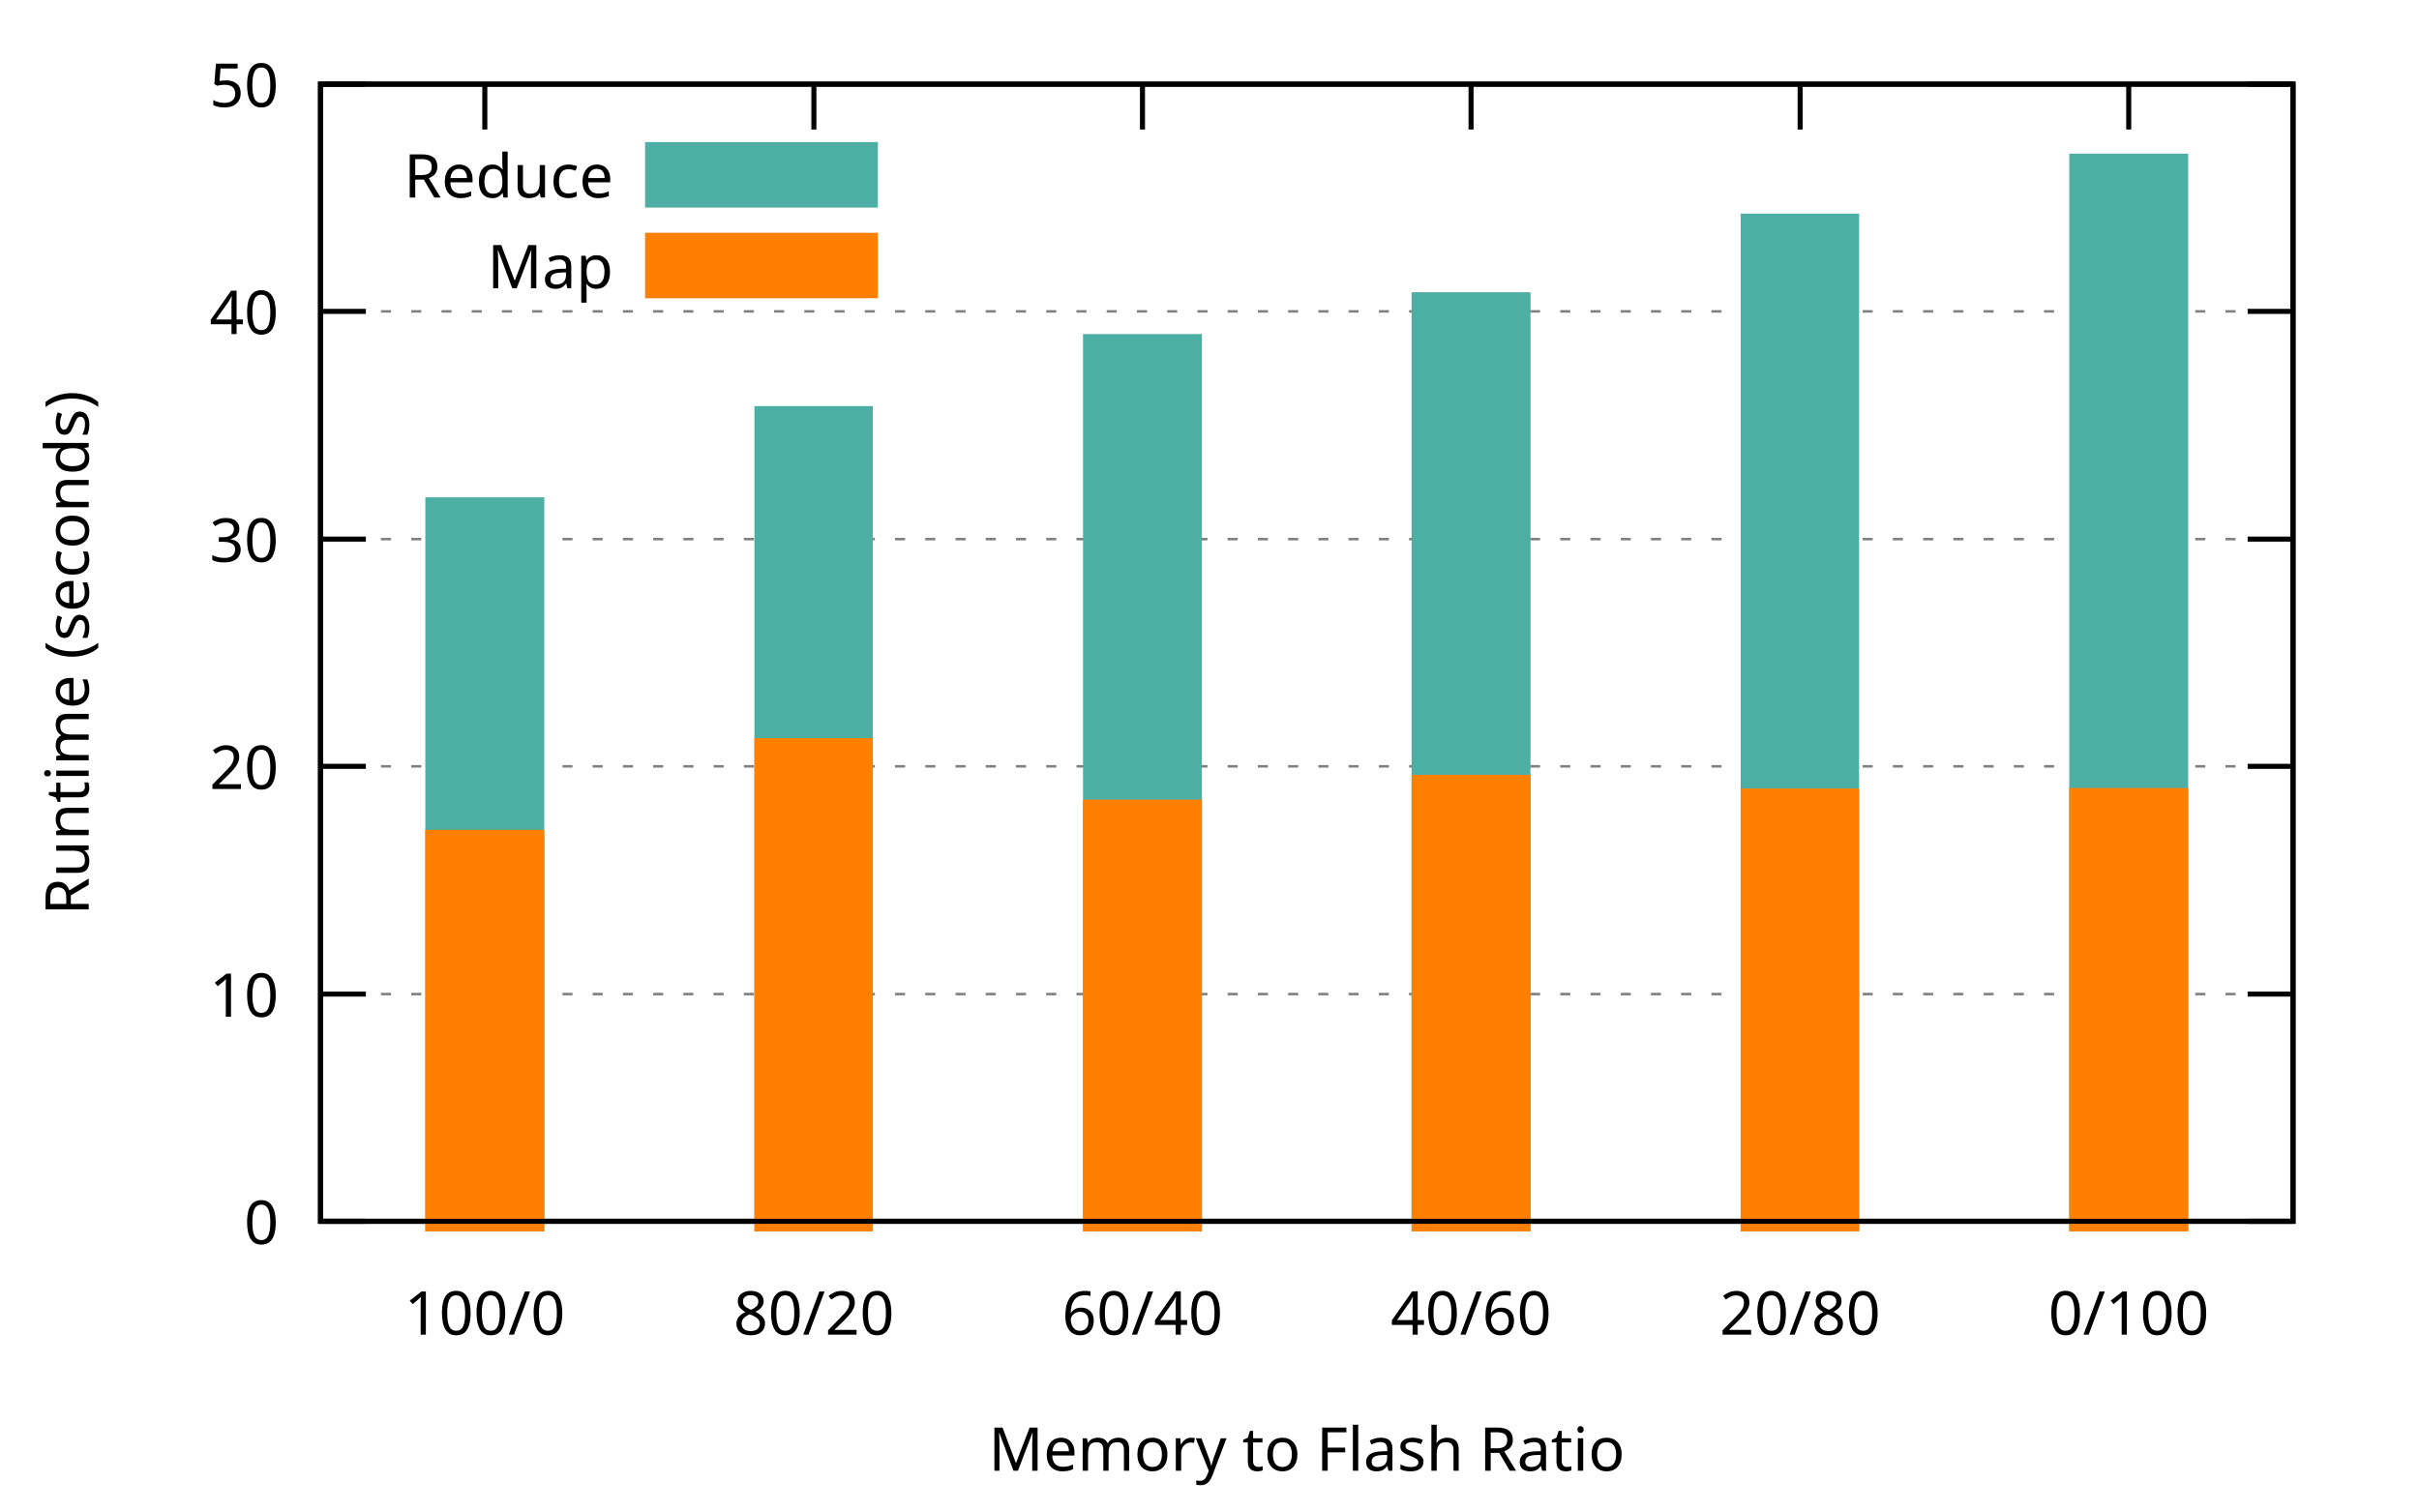
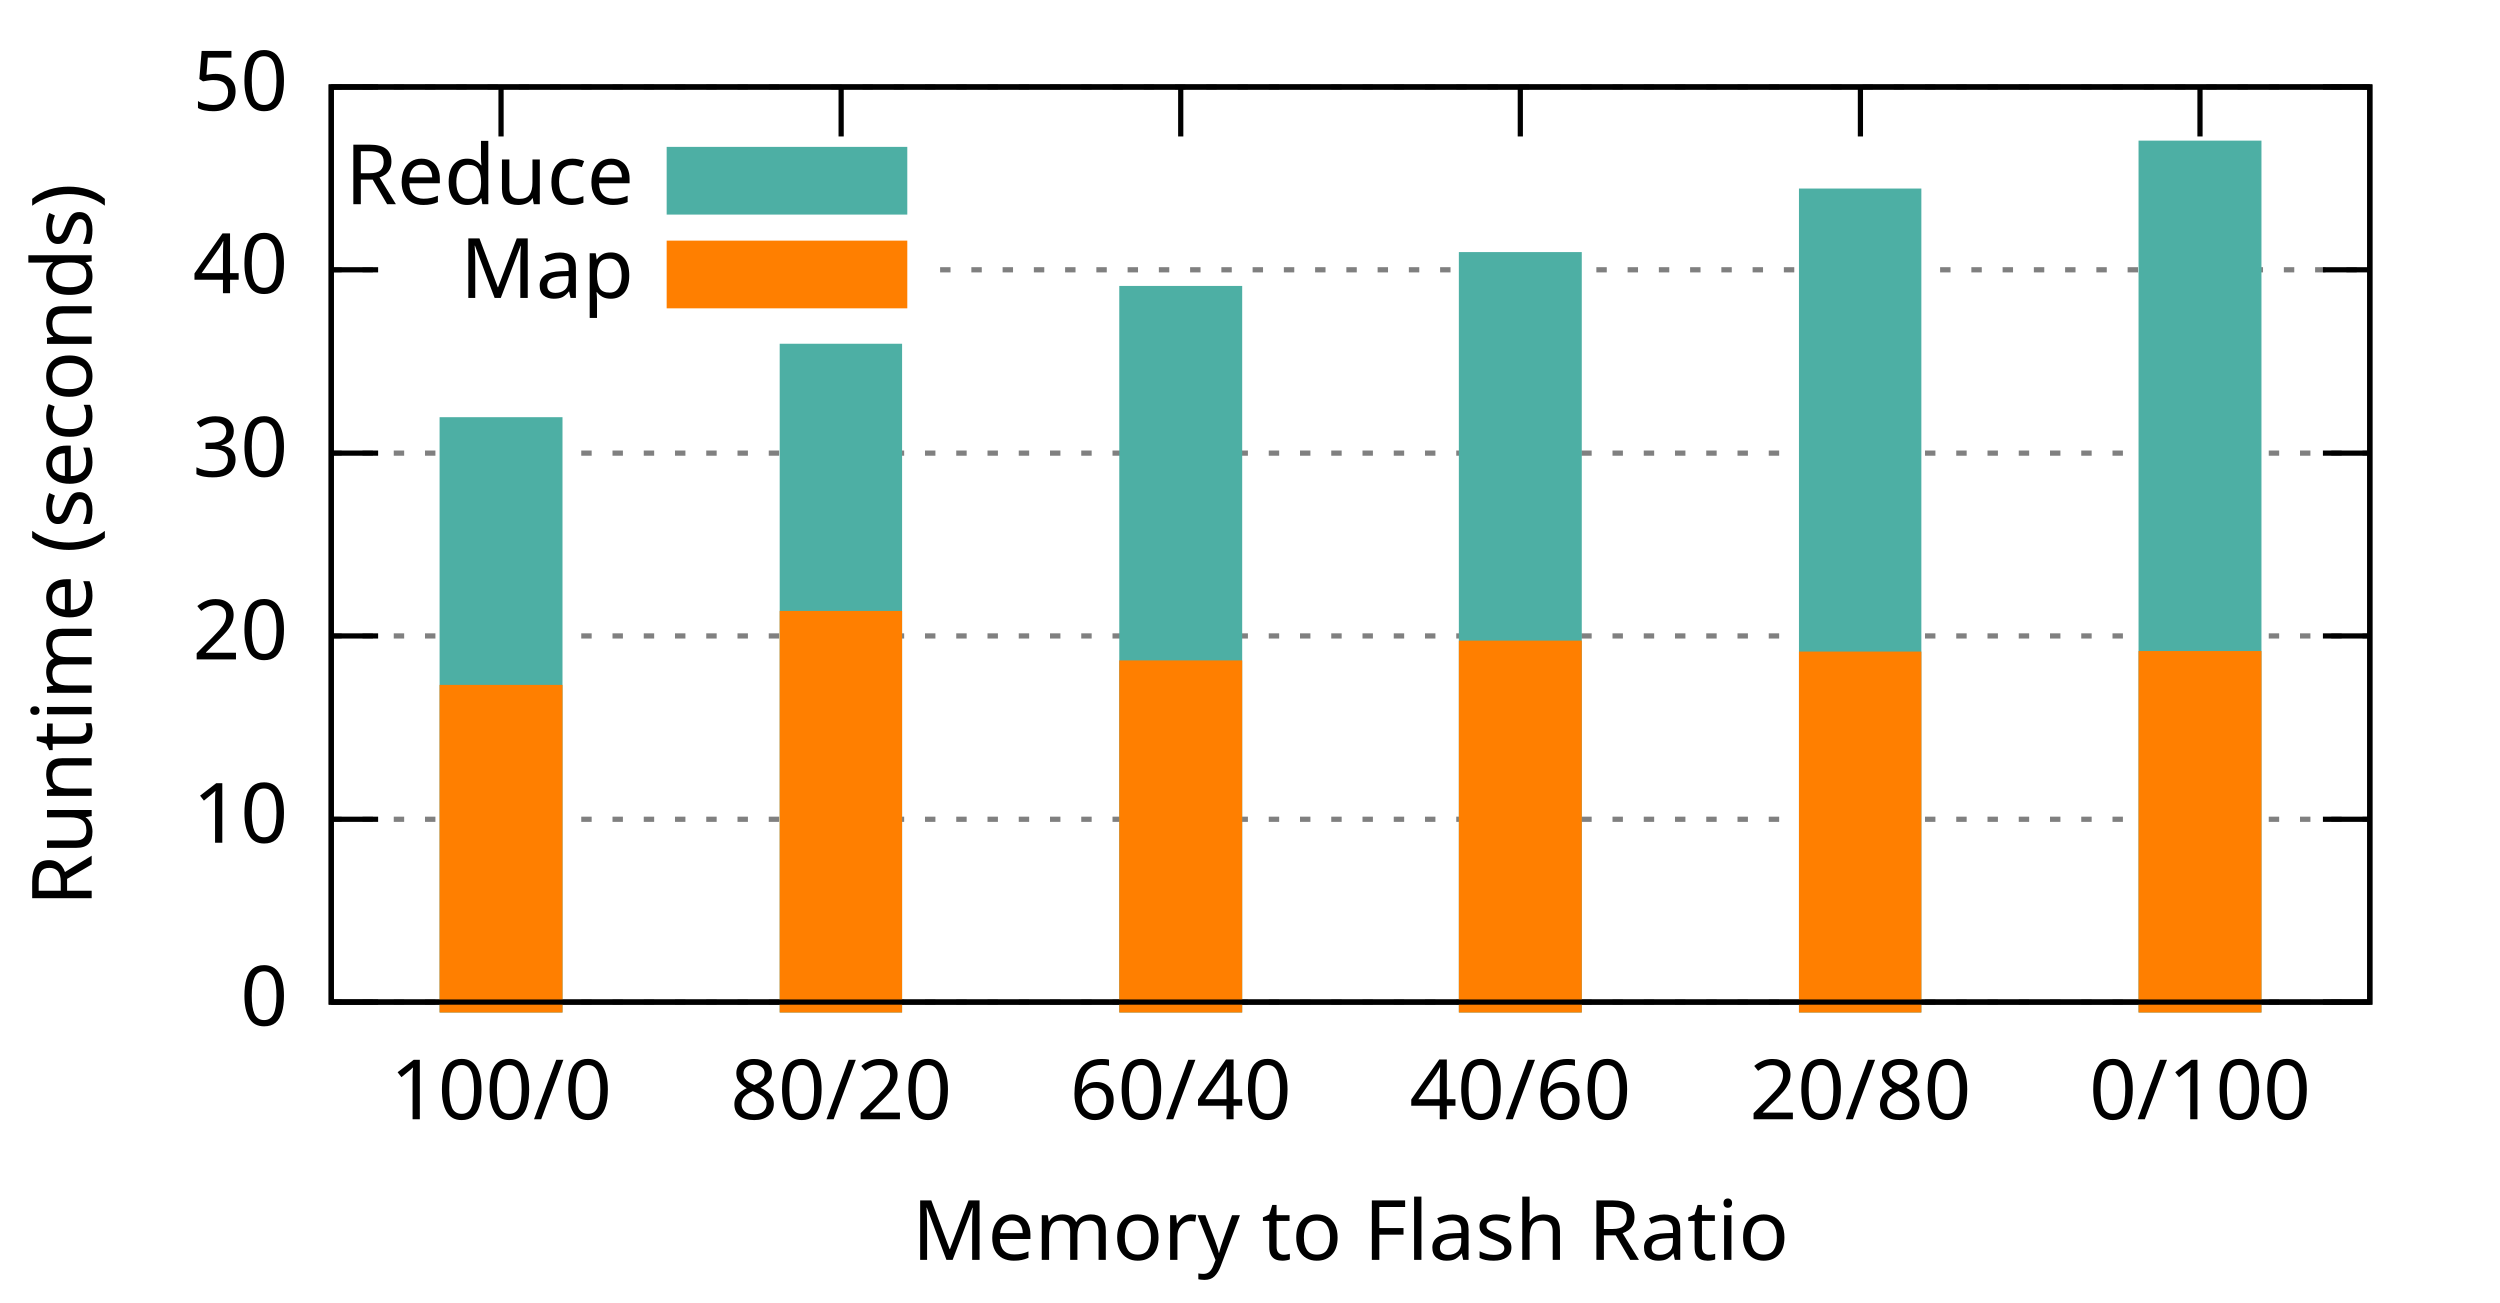
- <svg xmlns="http://www.w3.org/2000/svg" xmlns:xlink="http://www.w3.org/1999/xlink" width="480" height="300" viewBox="0 0 480 300">
+ <svg xmlns="http://www.w3.org/2000/svg" xmlns:xlink="http://www.w3.org/1999/xlink" width="480" height="250" viewBox="0 0 480 250">
  <g id="gnuplot_canvas">
-     <rect x="0" y="0" width="480" height="300" fill="none" />
+     <rect x="0" y="0" width="480" height="250" fill="none" />
    <defs>
      <circle id="gpDot" r="0.5" stroke-width="0.5" />
      <path id="gpPt0" stroke-width="0.222" stroke="currentColor" d="M-1,0 h2 M0,-1 v2" />
      <path id="gpPt1" stroke-width="0.222" stroke="currentColor" d="M-1,-1 L1,1 M1,-1 L-1,1" />
      <path id="gpPt2" stroke-width="0.222" stroke="currentColor" d="M-1,0 L1,0 M0,-1 L0,1 M-1,-1 L1,1 M-1,1 L1,-1" />
      <rect id="gpPt3" stroke-width="0.222" stroke="currentColor" x="-1" y="-1" width="2" height="2" />
      <rect id="gpPt4" stroke-width="0.222" stroke="currentColor" fill="currentColor" x="-1" y="-1" width="2" height="2" />
      <circle id="gpPt5" stroke-width="0.222" stroke="currentColor" cx="0" cy="0" r="1" />
      <use xlink:href="#gpPt5" id="gpPt6" fill="currentColor" stroke="none" />
      <path id="gpPt7" stroke-width="0.222" stroke="currentColor" d="M0,-1.33 L-1.33,0.67 L1.33,0.67 z" />
      <use xlink:href="#gpPt7" id="gpPt8" fill="currentColor" stroke="none" />
      <use xlink:href="#gpPt7" id="gpPt9" stroke="currentColor" transform="rotate(180)" />
      <use xlink:href="#gpPt9" id="gpPt10" fill="currentColor" stroke="none" />
      <use xlink:href="#gpPt3" id="gpPt11" stroke="currentColor" transform="rotate(45)" />
      <use xlink:href="#gpPt11" id="gpPt12" fill="currentColor" stroke="none" />
-       <path id="gpPt13" stroke-width="0.222" stroke="currentColor" d="M0,1.330 L1.265,0.411 L0.782,-1.067 L-0.782,-1.076 L-1.265,0.411 z" />
-       <use xlink:href="#gpPt13" id="gpPt14" fill="currentColor" stroke="none" />
-       <filter id="textbox" filterUnits="objectBoundingBox" x="0" y="0" height="1" width="1">
-         <feFlood flood-color="white" flood-opacity="1" result="bgnd" />
-         <feComposite in="SourceGraphic" in2="bgnd" operator="atop" />
-       </filter>
-       <filter id="greybox" filterUnits="objectBoundingBox" x="0" y="0" height="1" width="1">
-         <feFlood flood-color="lightgrey" flood-opacity="1" result="grey" />
-         <feComposite in="SourceGraphic" in2="grey" operator="atop" />
-       </filter>
    </defs>
-     <g fill="none" color="white" stroke="currentColor" stroke-width="1.00" stroke-linecap="butt" stroke-linejoin="miter">
+     <g style="fill:none; color:white; stroke:currentColor; stroke-width:1.00; stroke-linecap:butt; stroke-linejoin:miter">
</g>
-     <g fill="none" color="black" stroke="currentColor" stroke-width="1.00" stroke-linecap="butt" stroke-linejoin="miter">
+     <g style="fill:none; color:black; stroke:currentColor; stroke-width:1.00; stroke-linecap:butt; stroke-linejoin:miter">
</g>
-     <g fill="none" color="black" stroke="black" stroke-width="0.50" stroke-linecap="butt" stroke-linejoin="miter">
- </g>
-     <g fill="none" color="gray" stroke="currentColor" stroke-width="0.50" stroke-linecap="butt" stroke-linejoin="miter">
-       <path stroke="gray" stroke-dasharray="2,4" class="gridline" d="M63.6,242.4 L455.0,242.4  " />
+     <g style="fill:none; color:gray; stroke:currentColor; stroke-width:1.00; stroke-linecap:butt; stroke-linejoin:miter">
+       <path stroke="gray" stroke-dasharray=" 2,4" class="gridline" d="M63.6,192.4 L455.0,192.4  h0.01" />
    </g>
-     <g fill="none" color="gray" stroke="gray" stroke-width="1.00" stroke-linecap="butt" stroke-linejoin="miter">
- </g>
-     <g fill="none" color="black" stroke="currentColor" stroke-width="1.00" stroke-linecap="butt" stroke-linejoin="miter">
-       <path stroke="black" d="M63.6,242.4 L72.6,242.4 M455.0,242.4 L446.0,242.4  " />
-       <g transform="translate(55.3,246.9)" stroke="none" fill="black" font-family="Times-Roman" font-size="12.00" text-anchor="end">
-         <text>
-           <tspan font-family="Times-Roman"> 0</tspan>
-         </text>
+     <g style="fill:none; color:black; stroke:currentColor; stroke-width:1.00; stroke-linecap:butt; stroke-linejoin:miter">
+       <path stroke="black" d="M63.6,192.4 L72.6,192.4 M455.0,192.4 L446.0,192.4  h0.01" />
+       <g transform="translate(55.3,196.9)" style="stroke:none; fill:black; font-family:Times-Roman; font-size:12.00pt; text-anchor:end">
+         <text> 0</text>
      </g>
    </g>
-     <g fill="none" color="black" stroke="currentColor" stroke-width="1.00" stroke-linecap="butt" stroke-linejoin="miter">
- </g>
-     <g fill="none" color="black" stroke="black" stroke-width="0.50" stroke-linecap="butt" stroke-linejoin="miter">
- </g>
-     <g fill="none" color="gray" stroke="currentColor" stroke-width="0.50" stroke-linecap="butt" stroke-linejoin="miter">
-       <path stroke="gray" stroke-dasharray="2,4" class="gridline" d="M63.6,197.3 L455.0,197.3  " />
+     <g style="fill:none; color:gray; stroke:currentColor; stroke-width:1.00; stroke-linecap:butt; stroke-linejoin:miter">
+       <path stroke="gray" stroke-dasharray=" 2,4" class="gridline" d="M63.6,157.3 L455.0,157.3  h0.01" />
    </g>
-     <g fill="none" color="gray" stroke="gray" stroke-width="1.00" stroke-linecap="butt" stroke-linejoin="miter">
- </g>
-     <g fill="none" color="black" stroke="currentColor" stroke-width="1.00" stroke-linecap="butt" stroke-linejoin="miter">
-       <path stroke="black" d="M63.6,197.3 L72.6,197.3 M455.0,197.3 L446.0,197.3  " />
-       <g transform="translate(55.3,201.8)" stroke="none" fill="black" font-family="Times-Roman" font-size="12.00" text-anchor="end">
-         <text>
-           <tspan font-family="Times-Roman"> 10</tspan>
-         </text>
+     <g style="fill:none; color:black; stroke:currentColor; stroke-width:1.00; stroke-linecap:butt; stroke-linejoin:miter">
+       <path stroke="black" d="M63.6,157.3 L72.6,157.3 M455.0,157.3 L446.0,157.3  h0.01" />
+       <g transform="translate(55.3,161.8)" style="stroke:none; fill:black; font-family:Times-Roman; font-size:12.00pt; text-anchor:end">
+         <text> 10</text>
      </g>
    </g>
-     <g fill="none" color="black" stroke="currentColor" stroke-width="1.00" stroke-linecap="butt" stroke-linejoin="miter">
- </g>
-     <g fill="none" color="black" stroke="black" stroke-width="0.50" stroke-linecap="butt" stroke-linejoin="miter">
- </g>
-     <g fill="none" color="gray" stroke="currentColor" stroke-width="0.50" stroke-linecap="butt" stroke-linejoin="miter">
-       <path stroke="gray" stroke-dasharray="2,4" class="gridline" d="M63.6,152.1 L455.0,152.1  " />
+     <g style="fill:none; color:gray; stroke:currentColor; stroke-width:1.00; stroke-linecap:butt; stroke-linejoin:miter">
+       <path stroke="gray" stroke-dasharray=" 2,4" class="gridline" d="M63.6,122.1 L455.0,122.1  h0.01" />
    </g>
-     <g fill="none" color="gray" stroke="gray" stroke-width="1.00" stroke-linecap="butt" stroke-linejoin="miter">
- </g>
-     <g fill="none" color="black" stroke="currentColor" stroke-width="1.00" stroke-linecap="butt" stroke-linejoin="miter">
-       <path stroke="black" d="M63.6,152.1 L72.6,152.1 M455.0,152.1 L446.0,152.1  " />
-       <g transform="translate(55.3,156.6)" stroke="none" fill="black" font-family="Times-Roman" font-size="12.00" text-anchor="end">
-         <text>
-           <tspan font-family="Times-Roman"> 20</tspan>
-         </text>
+     <g style="fill:none; color:black; stroke:currentColor; stroke-width:1.00; stroke-linecap:butt; stroke-linejoin:miter">
+       <path stroke="black" d="M63.6,122.1 L72.6,122.1 M455.0,122.1 L446.0,122.1  h0.01" />
+       <g transform="translate(55.3,126.6)" style="stroke:none; fill:black; font-family:Times-Roman; font-size:12.00pt; text-anchor:end">
+         <text> 20</text>
      </g>
    </g>
-     <g fill="none" color="black" stroke="currentColor" stroke-width="1.00" stroke-linecap="butt" stroke-linejoin="miter">
- </g>
-     <g fill="none" color="black" stroke="black" stroke-width="0.50" stroke-linecap="butt" stroke-linejoin="miter">
- </g>
-     <g fill="none" color="gray" stroke="currentColor" stroke-width="0.50" stroke-linecap="butt" stroke-linejoin="miter">
-       <path stroke="gray" stroke-dasharray="2,4" class="gridline" d="M63.6,107.0 L455.0,107.0  " />
+     <g style="fill:none; color:gray; stroke:currentColor; stroke-width:1.00; stroke-linecap:butt; stroke-linejoin:miter">
+       <path stroke="gray" stroke-dasharray=" 2,4" class="gridline" d="M63.6,87.0 L455.0,87.0  h0.01" />
    </g>
-     <g fill="none" color="gray" stroke="gray" stroke-width="1.00" stroke-linecap="butt" stroke-linejoin="miter">
- </g>
-     <g fill="none" color="black" stroke="currentColor" stroke-width="1.00" stroke-linecap="butt" stroke-linejoin="miter">
-       <path stroke="black" d="M63.6,107.0 L72.6,107.0 M455.0,107.0 L446.0,107.0  " />
-       <g transform="translate(55.3,111.5)" stroke="none" fill="black" font-family="Times-Roman" font-size="12.00" text-anchor="end">
-         <text>
-           <tspan font-family="Times-Roman"> 30</tspan>
-         </text>
+     <g style="fill:none; color:black; stroke:currentColor; stroke-width:1.00; stroke-linecap:butt; stroke-linejoin:miter">
+       <path stroke="black" d="M63.6,87.0 L72.6,87.0 M455.0,87.0 L446.0,87.0  h0.01" />
+       <g transform="translate(55.3,91.5)" style="stroke:none; fill:black; font-family:Times-Roman; font-size:12.00pt; text-anchor:end">
+         <text> 30</text>
      </g>
    </g>
-     <g fill="none" color="black" stroke="currentColor" stroke-width="1.00" stroke-linecap="butt" stroke-linejoin="miter">
- </g>
-     <g fill="none" color="black" stroke="black" stroke-width="0.50" stroke-linecap="butt" stroke-linejoin="miter">
- </g>
-     <g fill="none" color="gray" stroke="currentColor" stroke-width="0.50" stroke-linecap="butt" stroke-linejoin="miter">
-       <path stroke="gray" stroke-dasharray="2,4" class="gridline" d="M63.6,61.8 L455.0,61.8  " />
+     <g style="fill:none; color:gray; stroke:currentColor; stroke-width:1.00; stroke-linecap:butt; stroke-linejoin:miter">
+       <path stroke="gray" stroke-dasharray=" 2,4" class="gridline" d="M63.6,51.8 L71.9,51.8 M180.5,51.8 L455.0,51.8  h0.01" />
    </g>
-     <g fill="none" color="gray" stroke="gray" stroke-width="1.00" stroke-linecap="butt" stroke-linejoin="miter">
- </g>
-     <g fill="none" color="black" stroke="currentColor" stroke-width="1.00" stroke-linecap="butt" stroke-linejoin="miter">
-       <path stroke="black" d="M63.6,61.8 L72.6,61.8 M455.0,61.8 L446.0,61.8  " />
-       <g transform="translate(55.3,66.3)" stroke="none" fill="black" font-family="Times-Roman" font-size="12.00" text-anchor="end">
-         <text>
-           <tspan font-family="Times-Roman"> 40</tspan>
-         </text>
+     <g style="fill:none; color:black; stroke:currentColor; stroke-width:1.00; stroke-linecap:butt; stroke-linejoin:miter">
+       <path stroke="black" d="M63.6,51.8 L72.6,51.8 M455.0,51.8 L446.0,51.8  h0.01" />
+       <g transform="translate(55.3,56.3)" style="stroke:none; fill:black; font-family:Times-Roman; font-size:12.00pt; text-anchor:end">
+         <text> 40</text>
      </g>
    </g>
-     <g fill="none" color="black" stroke="currentColor" stroke-width="1.00" stroke-linecap="butt" stroke-linejoin="miter">
- </g>
-     <g fill="none" color="black" stroke="black" stroke-width="0.50" stroke-linecap="butt" stroke-linejoin="miter">
- </g>
-     <g fill="none" color="gray" stroke="currentColor" stroke-width="0.50" stroke-linecap="butt" stroke-linejoin="miter">
-       <path stroke="gray" stroke-dasharray="2,4" class="gridline" d="M63.6,16.7 L455.0,16.7  " />
+     <g style="fill:none; color:gray; stroke:currentColor; stroke-width:1.00; stroke-linecap:butt; stroke-linejoin:miter">
+       <path stroke="gray" stroke-dasharray=" 2,4" class="gridline" d="M63.6,16.7 L455.0,16.7  h0.01" />
    </g>
-     <g fill="none" color="gray" stroke="gray" stroke-width="1.00" stroke-linecap="butt" stroke-linejoin="miter">
- </g>
-     <g fill="none" color="black" stroke="currentColor" stroke-width="1.00" stroke-linecap="butt" stroke-linejoin="miter">
-       <path stroke="black" d="M63.6,16.7 L72.6,16.7 M455.0,16.7 L446.0,16.7  " />
-       <g transform="translate(55.3,21.2)" stroke="none" fill="black" font-family="Times-Roman" font-size="12.00" text-anchor="end">
-         <text>
-           <tspan font-family="Times-Roman"> 50</tspan>
-         </text>
+     <g style="fill:none; color:black; stroke:currentColor; stroke-width:1.00; stroke-linecap:butt; stroke-linejoin:miter">
+       <path stroke="black" d="M63.6,16.7 L72.6,16.7 M455.0,16.7 L446.0,16.7  h0.01" />
+       <g transform="translate(55.3,21.2)" style="stroke:none; fill:black; font-family:Times-Roman; font-size:12.00pt; text-anchor:end">
+         <text> 50</text>
+       </g>
+       <path stroke="black" d="M96.2,192.4 L96.2,183.4 M96.2,16.7 L96.2,25.7  h0.01" />
+       <g transform="translate(96.2,214.9)" style="stroke:none; fill:black; font-family:Times-Roman; font-size:12.00pt; text-anchor:middle">
+         <text>100/0</text>
+       </g>
+       <path stroke="black" d="M161.5,192.4 L161.5,183.4 M161.5,16.7 L161.5,25.7  h0.01" />
+       <g transform="translate(161.5,214.9)" style="stroke:none; fill:black; font-family:Times-Roman; font-size:12.00pt; text-anchor:middle">
+         <text>80/20</text>
+       </g>
+       <path stroke="black" d="M226.7,192.4 L226.7,183.4 M226.7,16.7 L226.7,25.7  h0.01" />
+       <g transform="translate(226.7,214.9)" style="stroke:none; fill:black; font-family:Times-Roman; font-size:12.00pt; text-anchor:middle">
+         <text>60/40</text>
+       </g>
+       <path stroke="black" d="M291.9,192.4 L291.9,183.4 M291.9,16.7 L291.9,25.7  h0.01" />
+       <g transform="translate(291.9,214.9)" style="stroke:none; fill:black; font-family:Times-Roman; font-size:12.00pt; text-anchor:middle">
+         <text>40/60</text>
+       </g>
+       <path stroke="black" d="M357.2,192.4 L357.2,183.4 M357.2,16.7 L357.2,25.7  h0.01" />
+       <g transform="translate(357.2,214.9)" style="stroke:none; fill:black; font-family:Times-Roman; font-size:12.00pt; text-anchor:middle">
+         <text>20/80</text>
+       </g>
+       <path stroke="black" d="M422.4,192.4 L422.4,183.4 M422.4,16.7 L422.4,25.7  h0.01" />
+       <g transform="translate(422.4,214.9)" style="stroke:none; fill:black; font-family:Times-Roman; font-size:12.00pt; text-anchor:middle">
+         <text>0/100</text>
+       </g>
+       <path stroke="black" d="M63.6,16.7 L63.6,192.4 L455.0,192.4 L455.0,16.7 L63.6,16.7 Z  h0.01" />
+       <g transform="translate(17.6,104.6) rotate(270)" style="stroke:none; fill:black; font-family:Times-Roman; font-size:12.00pt; text-anchor:middle">
+         <text>Runtime (seconds)</text>
+       </g>
+       <g transform="translate(259.3,241.9)" style="stroke:none; fill:black; font-family:Times-Roman; font-size:12.00pt; text-anchor:middle">
+         <text>Memory to Flash Ratio</text>
      </g>
    </g>
-     <g fill="none" color="black" stroke="currentColor" stroke-width="1.00" stroke-linecap="butt" stroke-linejoin="miter">
-       <path stroke="black" d="M96.2,242.4 L96.2,233.4 M96.2,16.7 L96.2,25.7  " />
-       <g transform="translate(96.2,264.9)" stroke="none" fill="black" font-family="Times-Roman" font-size="12.00" text-anchor="middle">
-         <text>
-           <tspan font-family="Times-Roman">100/0</tspan>
-         </text>
-       </g>
-     </g>
-     <g fill="none" color="black" stroke="currentColor" stroke-width="1.00" stroke-linecap="butt" stroke-linejoin="miter">
-       <path stroke="black" d="M161.5,242.4 L161.5,233.4 M161.5,16.7 L161.5,25.7  " />
-       <g transform="translate(161.5,264.9)" stroke="none" fill="black" font-family="Times-Roman" font-size="12.00" text-anchor="middle">
-         <text>
-           <tspan font-family="Times-Roman">80/20</tspan>
-         </text>
-       </g>
-     </g>
-     <g fill="none" color="black" stroke="currentColor" stroke-width="1.00" stroke-linecap="butt" stroke-linejoin="miter">
-       <path stroke="black" d="M226.7,242.4 L226.7,233.4 M226.7,16.7 L226.7,25.7  " />
-       <g transform="translate(226.7,264.9)" stroke="none" fill="black" font-family="Times-Roman" font-size="12.00" text-anchor="middle">
-         <text>
-           <tspan font-family="Times-Roman">60/40</tspan>
-         </text>
-       </g>
-     </g>
-     <g fill="none" color="black" stroke="currentColor" stroke-width="1.00" stroke-linecap="butt" stroke-linejoin="miter">
-       <path stroke="black" d="M291.9,242.4 L291.9,233.4 M291.9,16.7 L291.9,25.7  " />
-       <g transform="translate(291.9,264.9)" stroke="none" fill="black" font-family="Times-Roman" font-size="12.00" text-anchor="middle">
-         <text>
-           <tspan font-family="Times-Roman">40/60</tspan>
-         </text>
-       </g>
-     </g>
-     <g fill="none" color="black" stroke="currentColor" stroke-width="1.00" stroke-linecap="butt" stroke-linejoin="miter">
-       <path stroke="black" d="M357.2,242.4 L357.2,233.4 M357.2,16.7 L357.2,25.7  " />
-       <g transform="translate(357.2,264.9)" stroke="none" fill="black" font-family="Times-Roman" font-size="12.00" text-anchor="middle">
-         <text>
-           <tspan font-family="Times-Roman">20/80</tspan>
-         </text>
-       </g>
-     </g>
-     <g fill="none" color="black" stroke="currentColor" stroke-width="1.00" stroke-linecap="butt" stroke-linejoin="miter">
-       <path stroke="black" d="M422.4,242.4 L422.4,233.4 M422.4,16.7 L422.4,25.7  " />
-       <g transform="translate(422.4,264.9)" stroke="none" fill="black" font-family="Times-Roman" font-size="12.00" text-anchor="middle">
-         <text>
-           <tspan font-family="Times-Roman">0/100</tspan>
-         </text>
-       </g>
-     </g>
-     <g fill="none" color="black" stroke="currentColor" stroke-width="1.00" stroke-linecap="butt" stroke-linejoin="miter">
+     <g id="gnuplot_plot_1">
+       <g style="fill:none; color:white; stroke:black; stroke-width:4.00; stroke-linecap:butt; stroke-linejoin:miter">
</g>
-     <g fill="none" color="black" stroke="currentColor" stroke-width="1.00" stroke-linecap="butt" stroke-linejoin="miter">
-       <path stroke="black" d="M63.6,16.7 L63.6,242.4 L455.0,242.4 L455.0,16.7 L63.6,16.7 Z  " />
-     </g>
-     <g fill="none" color="black" stroke="currentColor" stroke-width="1.00" stroke-linecap="butt" stroke-linejoin="miter">
-       <g transform="translate(17.6,129.6) rotate(270)" stroke="none" fill="black" font-family="Times-Roman" font-size="12.00" text-anchor="middle">
-         <text>
-           <tspan font-family="Times-Roman">Runtime (seconds)</tspan>
-         </text>
-       </g>
-     </g>
-     <g fill="none" color="black" stroke="currentColor" stroke-width="1.00" stroke-linecap="butt" stroke-linejoin="miter">
-       <g transform="translate(259.3,291.9)" stroke="none" fill="black" font-family="Times-Roman" font-size="12.00" text-anchor="middle">
-         <text>
-           <tspan font-family="Times-Roman">Memory to Flash Ratio</tspan>
-         </text>
-       </g>
-     </g>
-     <g fill="none" color="black" stroke="currentColor" stroke-width="1.00" stroke-linecap="butt" stroke-linejoin="miter">
- </g>
-     <g id="gnuplot_plot_1">
-       <g fill="none" color="white" stroke="currentColor" stroke-width="4.00" stroke-linecap="butt" stroke-linejoin="miter">
- </g>
-       <g fill="none" color="black" stroke="currentColor" stroke-width="4.00" stroke-linecap="butt" stroke-linejoin="miter">
-         <g transform="translate(121.7,39.2)" stroke="none" fill="black" font-family="Times-Roman" font-size="12.00" text-anchor="end">
-           <text>
-             <tspan font-family="Times-Roman">Reduce</tspan>
-           </text>
+       <g style="fill:none; color:red; stroke:currentColor; stroke-width:4.00; stroke-linecap:butt; stroke-linejoin:miter">
+         <g transform="translate(121.7,39.2)" style="stroke:none; fill:black; font-family:Times-Roman; font-size:12.00pt; text-anchor:end">
+           <text>Reduce</text>
        </g>
-       </g>
-       <g fill="none" color="black" stroke="currentColor" stroke-width="4.00" stroke-linecap="butt" stroke-linejoin="miter">
-         <g stroke="none" shape-rendering="crispEdges">
+         <g style="stroke:none; shape-rendering:crispEdges">
          <polygon fill="rgb( 77, 175, 164)" points="130.0,39.2 172.2,39.2 172.2,30.2 130.0,30.2 " />
        </g>
-         <path stroke="rgb( 77, 175, 164)" d="M130.0,39.2 L172.2,39.2 L172.2,30.2 L130.0,30.2 L130.0,39.2 Z  " />
-       </g>
-       <g fill="none" color="black" stroke="currentColor" stroke-width="4.00" stroke-linecap="butt" stroke-linejoin="miter">
-         <g stroke="none" shape-rendering="crispEdges">
-           <polygon fill="rgb( 77, 175, 164)" points="86.4,242.4 106.1,242.4 106.1,100.6 86.4,100.6 " />
+         <path stroke="rgb( 77, 175, 164)" d="M130.0,39.2 L172.2,39.2 L172.2,30.2 L130.0,30.2 L130.0,39.2 Z  h0.01" />
+         <g style="stroke:none; shape-rendering:crispEdges">
+           <polygon fill="rgb( 77, 175, 164)" points="86.4,192.4 106.1,192.4 106.1,82.0 86.4,82.0 " />
        </g>
-         <path stroke="rgb( 77, 175, 164)" d="M86.4,242.4 L86.4,100.7 L106.0,100.7 L106.0,242.4 L86.4,242.4 Z  " />
-         <g stroke="none" shape-rendering="crispEdges">
-           <polygon fill="rgb( 77, 175, 164)" points="151.7,242.4 171.3,242.4 171.3,82.5 151.7,82.5 " />
+         <path stroke="rgb( 77, 175, 164)" d="M86.4,192.4 L86.4,82.1 L106.0,82.1 L106.0,192.4 L86.4,192.4 Z  h0.01" />
+         <g style="stroke:none; shape-rendering:crispEdges">
+           <polygon fill="rgb( 77, 175, 164)" points="151.7,192.4 171.3,192.4 171.3,67.9 151.7,67.9 " />
        </g>
-         <path stroke="rgb( 77, 175, 164)" d="M151.7,242.4 L151.7,82.6 L171.2,82.6 L171.2,242.4 L151.7,242.4 Z  " />
-         <g stroke="none" shape-rendering="crispEdges">
-           <polygon fill="rgb( 77, 175, 164)" points="216.9,242.4 236.6,242.4 236.6,68.2 216.9,68.2 " />
+         <path stroke="rgb( 77, 175, 164)" d="M151.7,192.4 L151.7,68.0 L171.2,68.0 L171.2,192.4 L151.7,192.4 Z  h0.01" />
+         <g style="stroke:none; shape-rendering:crispEdges">
+           <polygon fill="rgb( 77, 175, 164)" points="216.9,192.4 236.6,192.4 236.6,56.8 216.9,56.8 " />
        </g>
-         <path stroke="rgb( 77, 175, 164)" d="M216.9,242.4 L216.9,68.3 L236.5,68.3 L236.5,242.4 L216.9,242.4 Z  " />
-         <g stroke="none" shape-rendering="crispEdges">
-           <polygon fill="rgb( 77, 175, 164)" points="282.1,242.4 301.8,242.4 301.8,59.9 282.1,59.9 " />
+         <path stroke="rgb( 77, 175, 164)" d="M216.9,192.4 L216.9,56.9 L236.5,56.9 L236.5,192.4 L216.9,192.4 Z  h0.01" />
+         <g style="stroke:none; shape-rendering:crispEdges">
+           <polygon fill="rgb( 77, 175, 164)" points="282.1,192.4 301.8,192.4 301.8,50.3 282.1,50.3 " />
        </g>
-         <path stroke="rgb( 77, 175, 164)" d="M282.1,242.4 L282.1,60.0 L301.7,60.0 L301.7,242.4 L282.1,242.4 Z  " />
-         <g stroke="none" shape-rendering="crispEdges">
-           <polygon fill="rgb( 77, 175, 164)" points="347.4,242.4 367.0,242.4 367.0,44.3 347.4,44.3 " />
+         <path stroke="rgb( 77, 175, 164)" d="M282.1,192.4 L282.1,50.4 L301.7,50.4 L301.7,192.4 L282.1,192.4 Z  h0.01" />
+         <g style="stroke:none; shape-rendering:crispEdges">
+           <polygon fill="rgb( 77, 175, 164)" points="347.4,192.4 367.0,192.4 367.0,38.1 347.4,38.1 " />
        </g>
-         <path stroke="rgb( 77, 175, 164)" d="M347.4,242.4 L347.4,44.4 L366.9,44.4 L366.9,242.4 L347.4,242.4 Z  " />
-         <g stroke="none" shape-rendering="crispEdges">
-           <polygon fill="rgb( 77, 175, 164)" points="412.6,242.4 432.3,242.4 432.3,32.4 412.6,32.4 " />
+         <path stroke="rgb( 77, 175, 164)" d="M347.4,192.4 L347.4,38.2 L366.9,38.2 L366.9,192.4 L347.4,192.4 Z  h0.01" />
+         <g style="stroke:none; shape-rendering:crispEdges">
+           <polygon fill="rgb( 77, 175, 164)" points="412.6,192.4 432.3,192.4 432.3,28.9 412.6,28.9 " />
        </g>
-         <path stroke="rgb( 77, 175, 164)" d="M412.6,242.4 L412.6,32.5 L432.2,32.5 L432.2,242.4 L412.6,242.4 Z  " />
+         <path stroke="rgb( 77, 175, 164)" d="M412.6,192.4 L412.6,29.0 L432.2,29.0 L432.2,192.4 L412.6,192.4 Z  h0.01" />
      </g>
    </g>
    <g id="gnuplot_plot_2">
-       <g fill="none" color="black" stroke="currentColor" stroke-width="4.00" stroke-linecap="butt" stroke-linejoin="miter">
-         <g transform="translate(121.7,57.2)" stroke="none" fill="black" font-family="Times-Roman" font-size="12.00" text-anchor="end">
-           <text>
-             <tspan font-family="Times-Roman">Map</tspan>
-           </text>
+       <g style="fill:none; color:green; stroke:currentColor; stroke-width:4.00; stroke-linecap:butt; stroke-linejoin:miter">
+         <g transform="translate(121.7,57.2)" style="stroke:none; fill:black; font-family:Times-Roman; font-size:12.00pt; text-anchor:end">
+           <text>Map</text>
        </g>
-       </g>
-       <g fill="none" color="black" stroke="currentColor" stroke-width="4.00" stroke-linecap="butt" stroke-linejoin="miter">
-         <g stroke="none" shape-rendering="crispEdges">
+         <g style="stroke:none; shape-rendering:crispEdges">
          <polygon fill="rgb(255, 127,   0)" points="130.0,57.2 172.2,57.2 172.2,48.2 130.0,48.2 " />
        </g>
-         <path stroke="rgb(255, 127,   0)" d="M130.0,57.2 L172.2,57.2 L172.2,48.2 L130.0,48.2 L130.0,57.2 Z  " />
-       </g>
-       <g fill="none" color="black" stroke="currentColor" stroke-width="4.00" stroke-linecap="butt" stroke-linejoin="miter">
-         <g stroke="none" shape-rendering="crispEdges">
-           <polygon fill="rgb(255, 127,   0)" points="86.4,242.4 106.1,242.4 106.1,166.6 86.4,166.6 " />
+         <path stroke="rgb(255, 127,   0)" d="M130.0,57.2 L172.2,57.2 L172.2,48.2 L130.0,48.2 L130.0,57.2 Z  h0.01" />
+         <g style="stroke:none; shape-rendering:crispEdges">
+           <polygon fill="rgb(255, 127,   0)" points="86.4,192.4 106.1,192.4 106.1,133.4 86.4,133.4 " />
        </g>
-         <path stroke="rgb(255, 127,   0)" d="M86.4,242.4 L86.4,166.7 L106.0,166.7 L106.0,242.4 L86.4,242.4 Z  " />
-         <g stroke="none" shape-rendering="crispEdges">
-           <polygon fill="rgb(255, 127,   0)" points="151.7,242.4 171.3,242.4 171.3,148.4 151.7,148.4 " />
+         <path stroke="rgb(255, 127,   0)" d="M86.4,192.4 L86.4,133.5 L106.0,133.5 L106.0,192.4 L86.4,192.4 Z  h0.01" />
+         <g style="stroke:none; shape-rendering:crispEdges">
+           <polygon fill="rgb(255, 127,   0)" points="151.7,192.4 171.3,192.4 171.3,119.2 151.7,119.2 " />
        </g>
-         <path stroke="rgb(255, 127,   0)" d="M151.7,242.4 L151.7,148.5 L171.2,148.5 L171.2,242.4 L151.7,242.4 Z  " />
-         <g stroke="none" shape-rendering="crispEdges">
-           <polygon fill="rgb(255, 127,   0)" points="216.9,242.4 236.6,242.4 236.6,160.6 216.9,160.6 " />
+         <path stroke="rgb(255, 127,   0)" d="M151.7,192.4 L151.7,119.3 L171.2,119.3 L171.2,192.4 L151.7,192.4 Z  h0.01" />
+         <g style="stroke:none; shape-rendering:crispEdges">
+           <polygon fill="rgb(255, 127,   0)" points="216.9,192.4 236.6,192.4 236.6,128.7 216.9,128.7 " />
        </g>
-         <path stroke="rgb(255, 127,   0)" d="M216.9,242.4 L216.9,160.7 L236.5,160.7 L236.5,242.4 L216.9,242.4 Z  " />
-         <g stroke="none" shape-rendering="crispEdges">
-           <polygon fill="rgb(255, 127,   0)" points="282.1,242.4 301.8,242.4 301.8,155.7 282.1,155.7 " />
+         <path stroke="rgb(255, 127,   0)" d="M216.9,192.4 L216.9,128.8 L236.5,128.8 L236.5,192.4 L216.9,192.4 Z  h0.01" />
+         <g style="stroke:none; shape-rendering:crispEdges">
+           <polygon fill="rgb(255, 127,   0)" points="282.1,192.4 301.8,192.4 301.8,124.9 282.1,124.9 " />
        </g>
-         <path stroke="rgb(255, 127,   0)" d="M282.1,242.4 L282.1,155.8 L301.7,155.8 L301.7,242.4 L282.1,242.4 Z  " />
-         <g stroke="none" shape-rendering="crispEdges">
-           <polygon fill="rgb(255, 127,   0)" points="347.4,242.4 367.0,242.4 367.0,158.4 347.4,158.4 " />
+         <path stroke="rgb(255, 127,   0)" d="M282.1,192.4 L282.1,125.0 L301.7,125.0 L301.7,192.4 L282.1,192.4 Z  h0.01" />
+         <g style="stroke:none; shape-rendering:crispEdges">
+           <polygon fill="rgb(255, 127,   0)" points="347.4,192.4 367.0,192.4 367.0,127.0 347.4,127.0 " />
        </g>
-         <path stroke="rgb(255, 127,   0)" d="M347.4,242.4 L347.4,158.5 L366.9,158.5 L366.9,242.4 L347.4,242.4 Z  " />
-         <g stroke="none" shape-rendering="crispEdges">
-           <polygon fill="rgb(255, 127,   0)" points="412.6,242.4 432.3,242.4 432.3,158.3 412.6,158.3 " />
+         <path stroke="rgb(255, 127,   0)" d="M347.4,192.4 L347.4,127.1 L366.9,127.1 L366.9,192.4 L347.4,192.4 Z  h0.01" />
+         <g style="stroke:none; shape-rendering:crispEdges">
+           <polygon fill="rgb(255, 127,   0)" points="412.6,192.4 432.3,192.4 432.3,126.9 412.6,126.9 " />
        </g>
-         <path stroke="rgb(255, 127,   0)" d="M412.6,242.4 L412.6,158.4 L432.2,158.4 L432.2,242.4 L412.6,242.4 Z  " />
+         <path stroke="rgb(255, 127,   0)" d="M412.6,192.4 L412.6,127.0 L432.2,127.0 L432.2,192.4 L412.6,192.4 Z  h0.01" />
      </g>
    </g>
-     <g fill="none" color="white" stroke="rgb(255, 127,   0)" stroke-width="2.00" stroke-linecap="butt" stroke-linejoin="miter">
+     <g style="fill:none; color:white; stroke:rgb(255, 127,   0); stroke-width:1.00; stroke-linecap:butt; stroke-linejoin:miter">
</g>
-     <g fill="none" color="black" stroke="currentColor" stroke-width="2.00" stroke-linecap="butt" stroke-linejoin="miter">
- </g>
-     <g fill="none" color="black" stroke="black" stroke-width="1.00" stroke-linecap="butt" stroke-linejoin="miter">
- </g>
-     <g fill="none" color="black" stroke="currentColor" stroke-width="1.00" stroke-linecap="butt" stroke-linejoin="miter">
-       <path stroke="black" d="M63.6,16.7 L63.6,242.4 L455.0,242.4 L455.0,16.7 L63.6,16.7 Z  " />
+     <g style="fill:none; color:black; stroke:currentColor; stroke-width:1.00; stroke-linecap:butt; stroke-linejoin:miter">
+       <path stroke="black" d="M63.6,16.7 L63.6,192.4 L455.0,192.4 L455.0,16.7 L63.6,16.7 Z  h0.01" />
    </g>
-     <g fill="none" color="black" stroke="currentColor" stroke-width="1.00" stroke-linecap="butt" stroke-linejoin="miter">
- </g>
  </g>
</svg>
